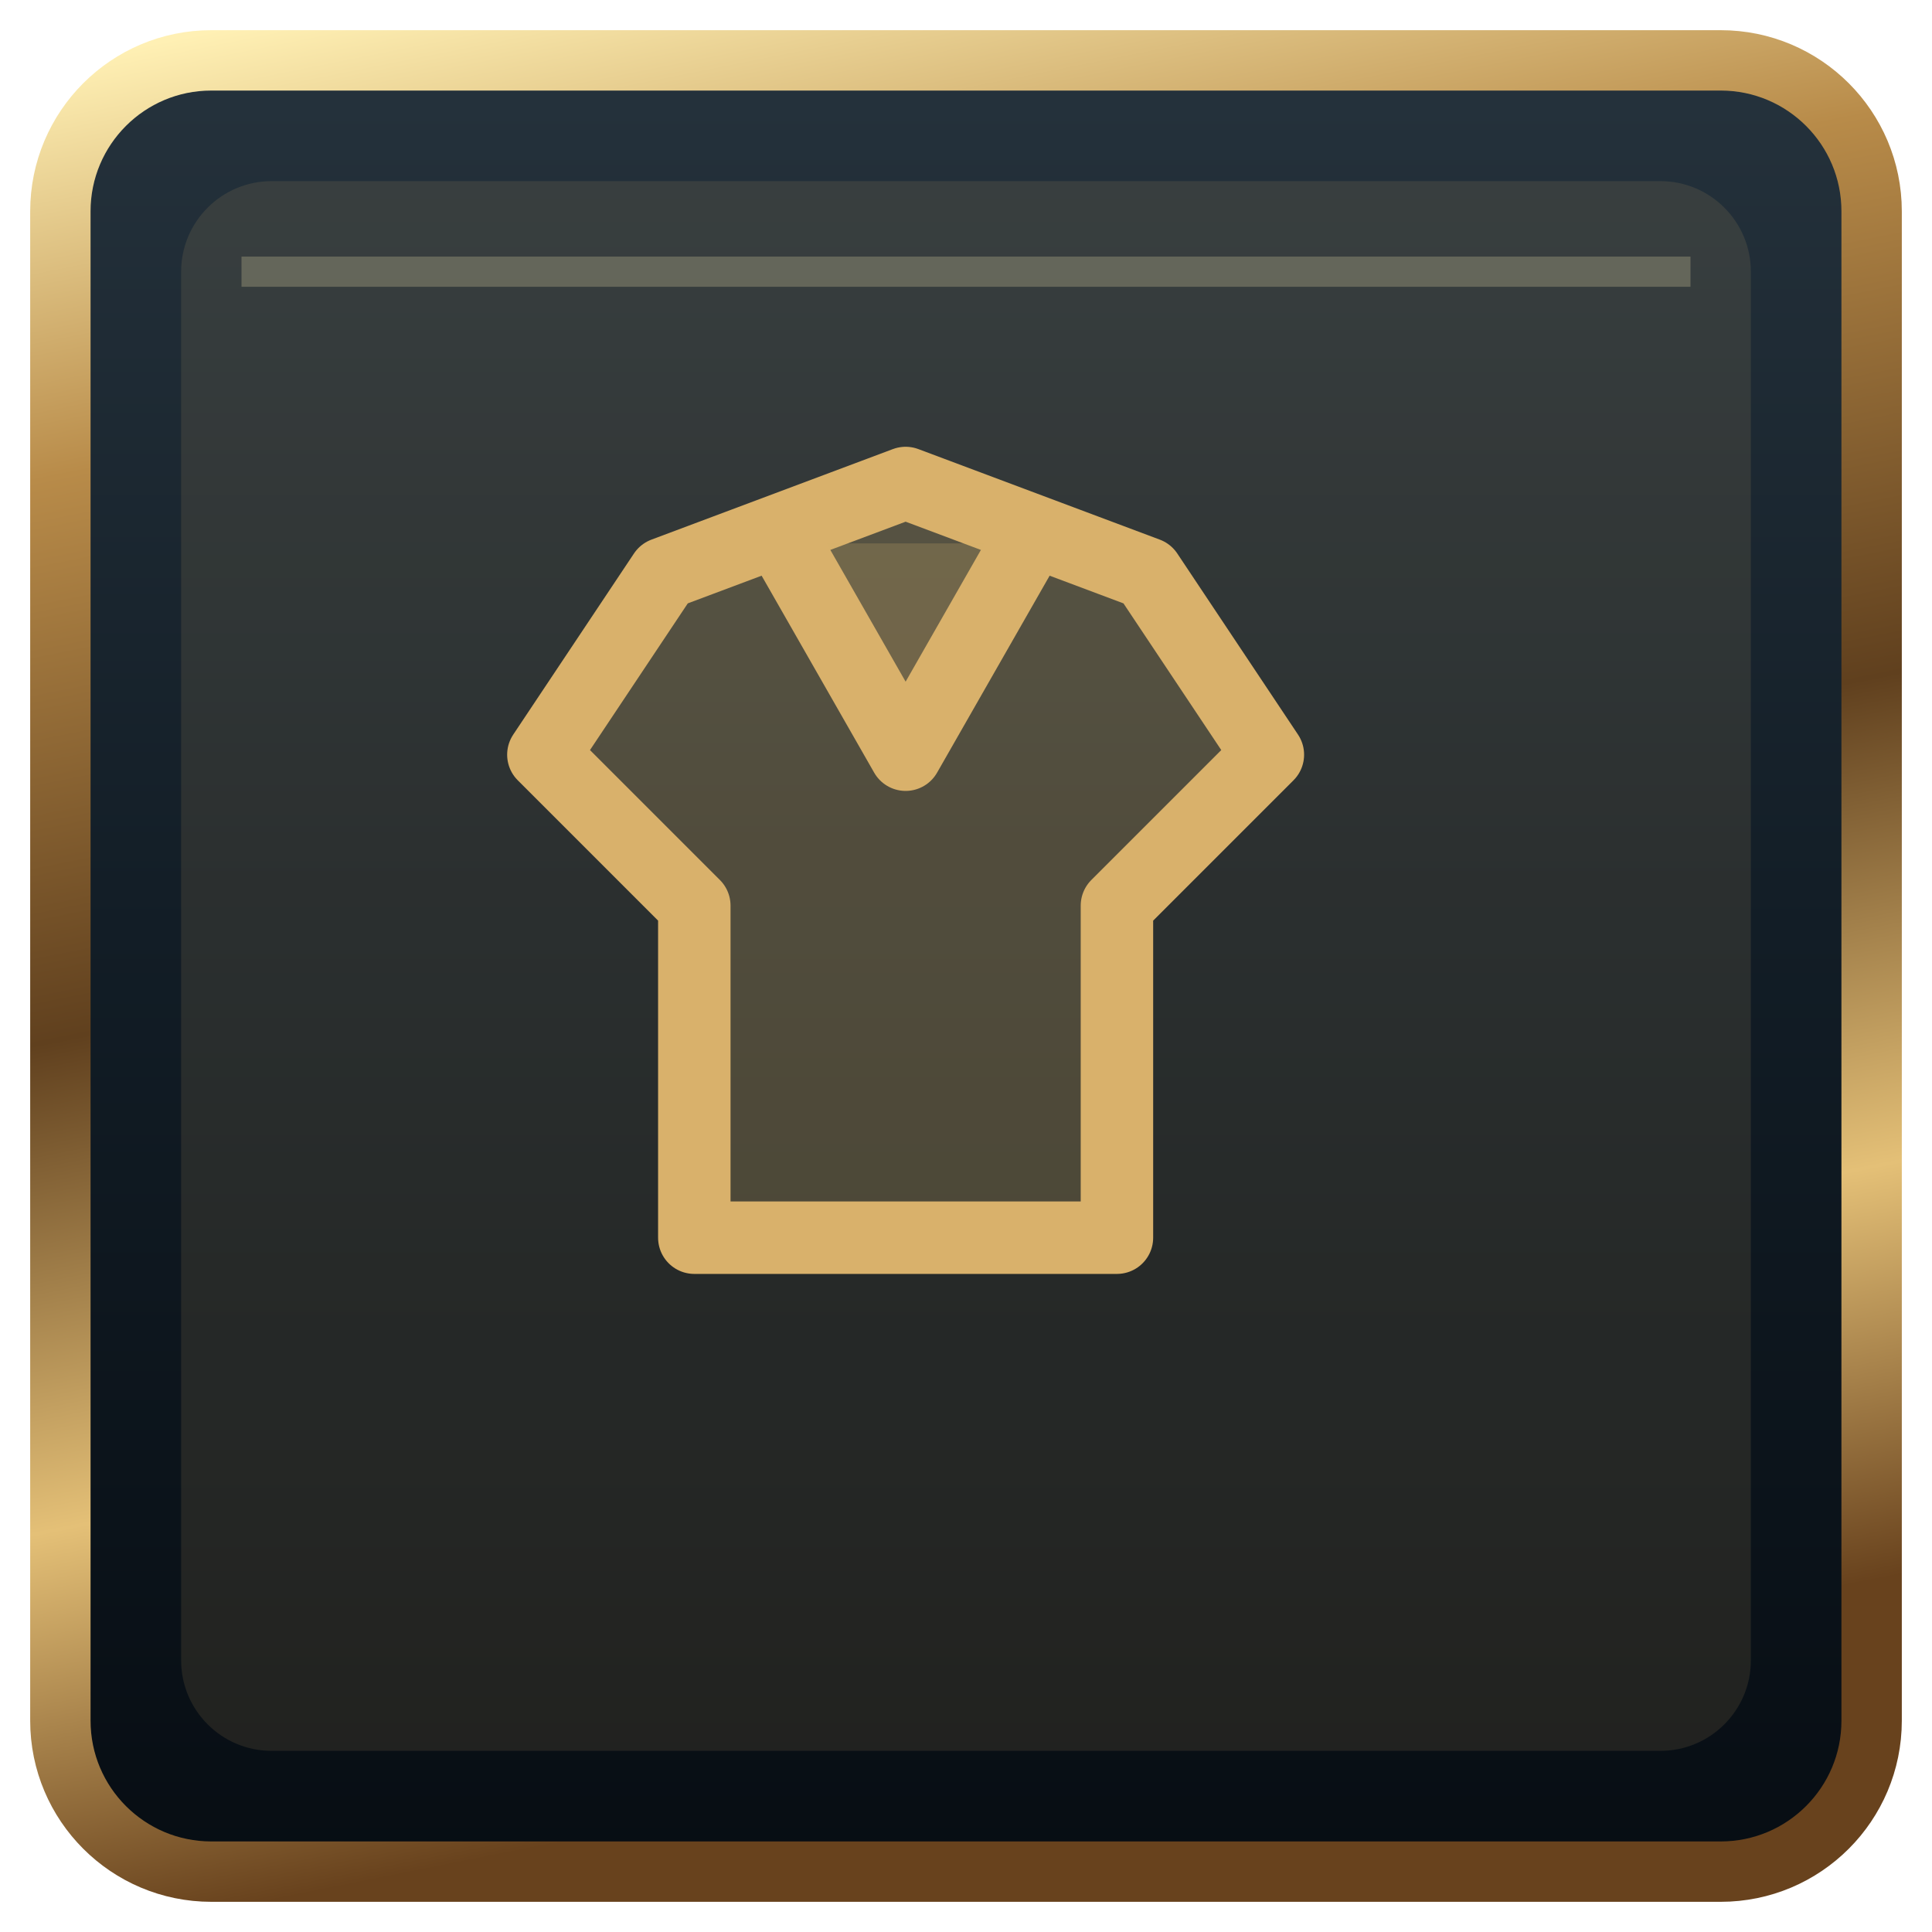
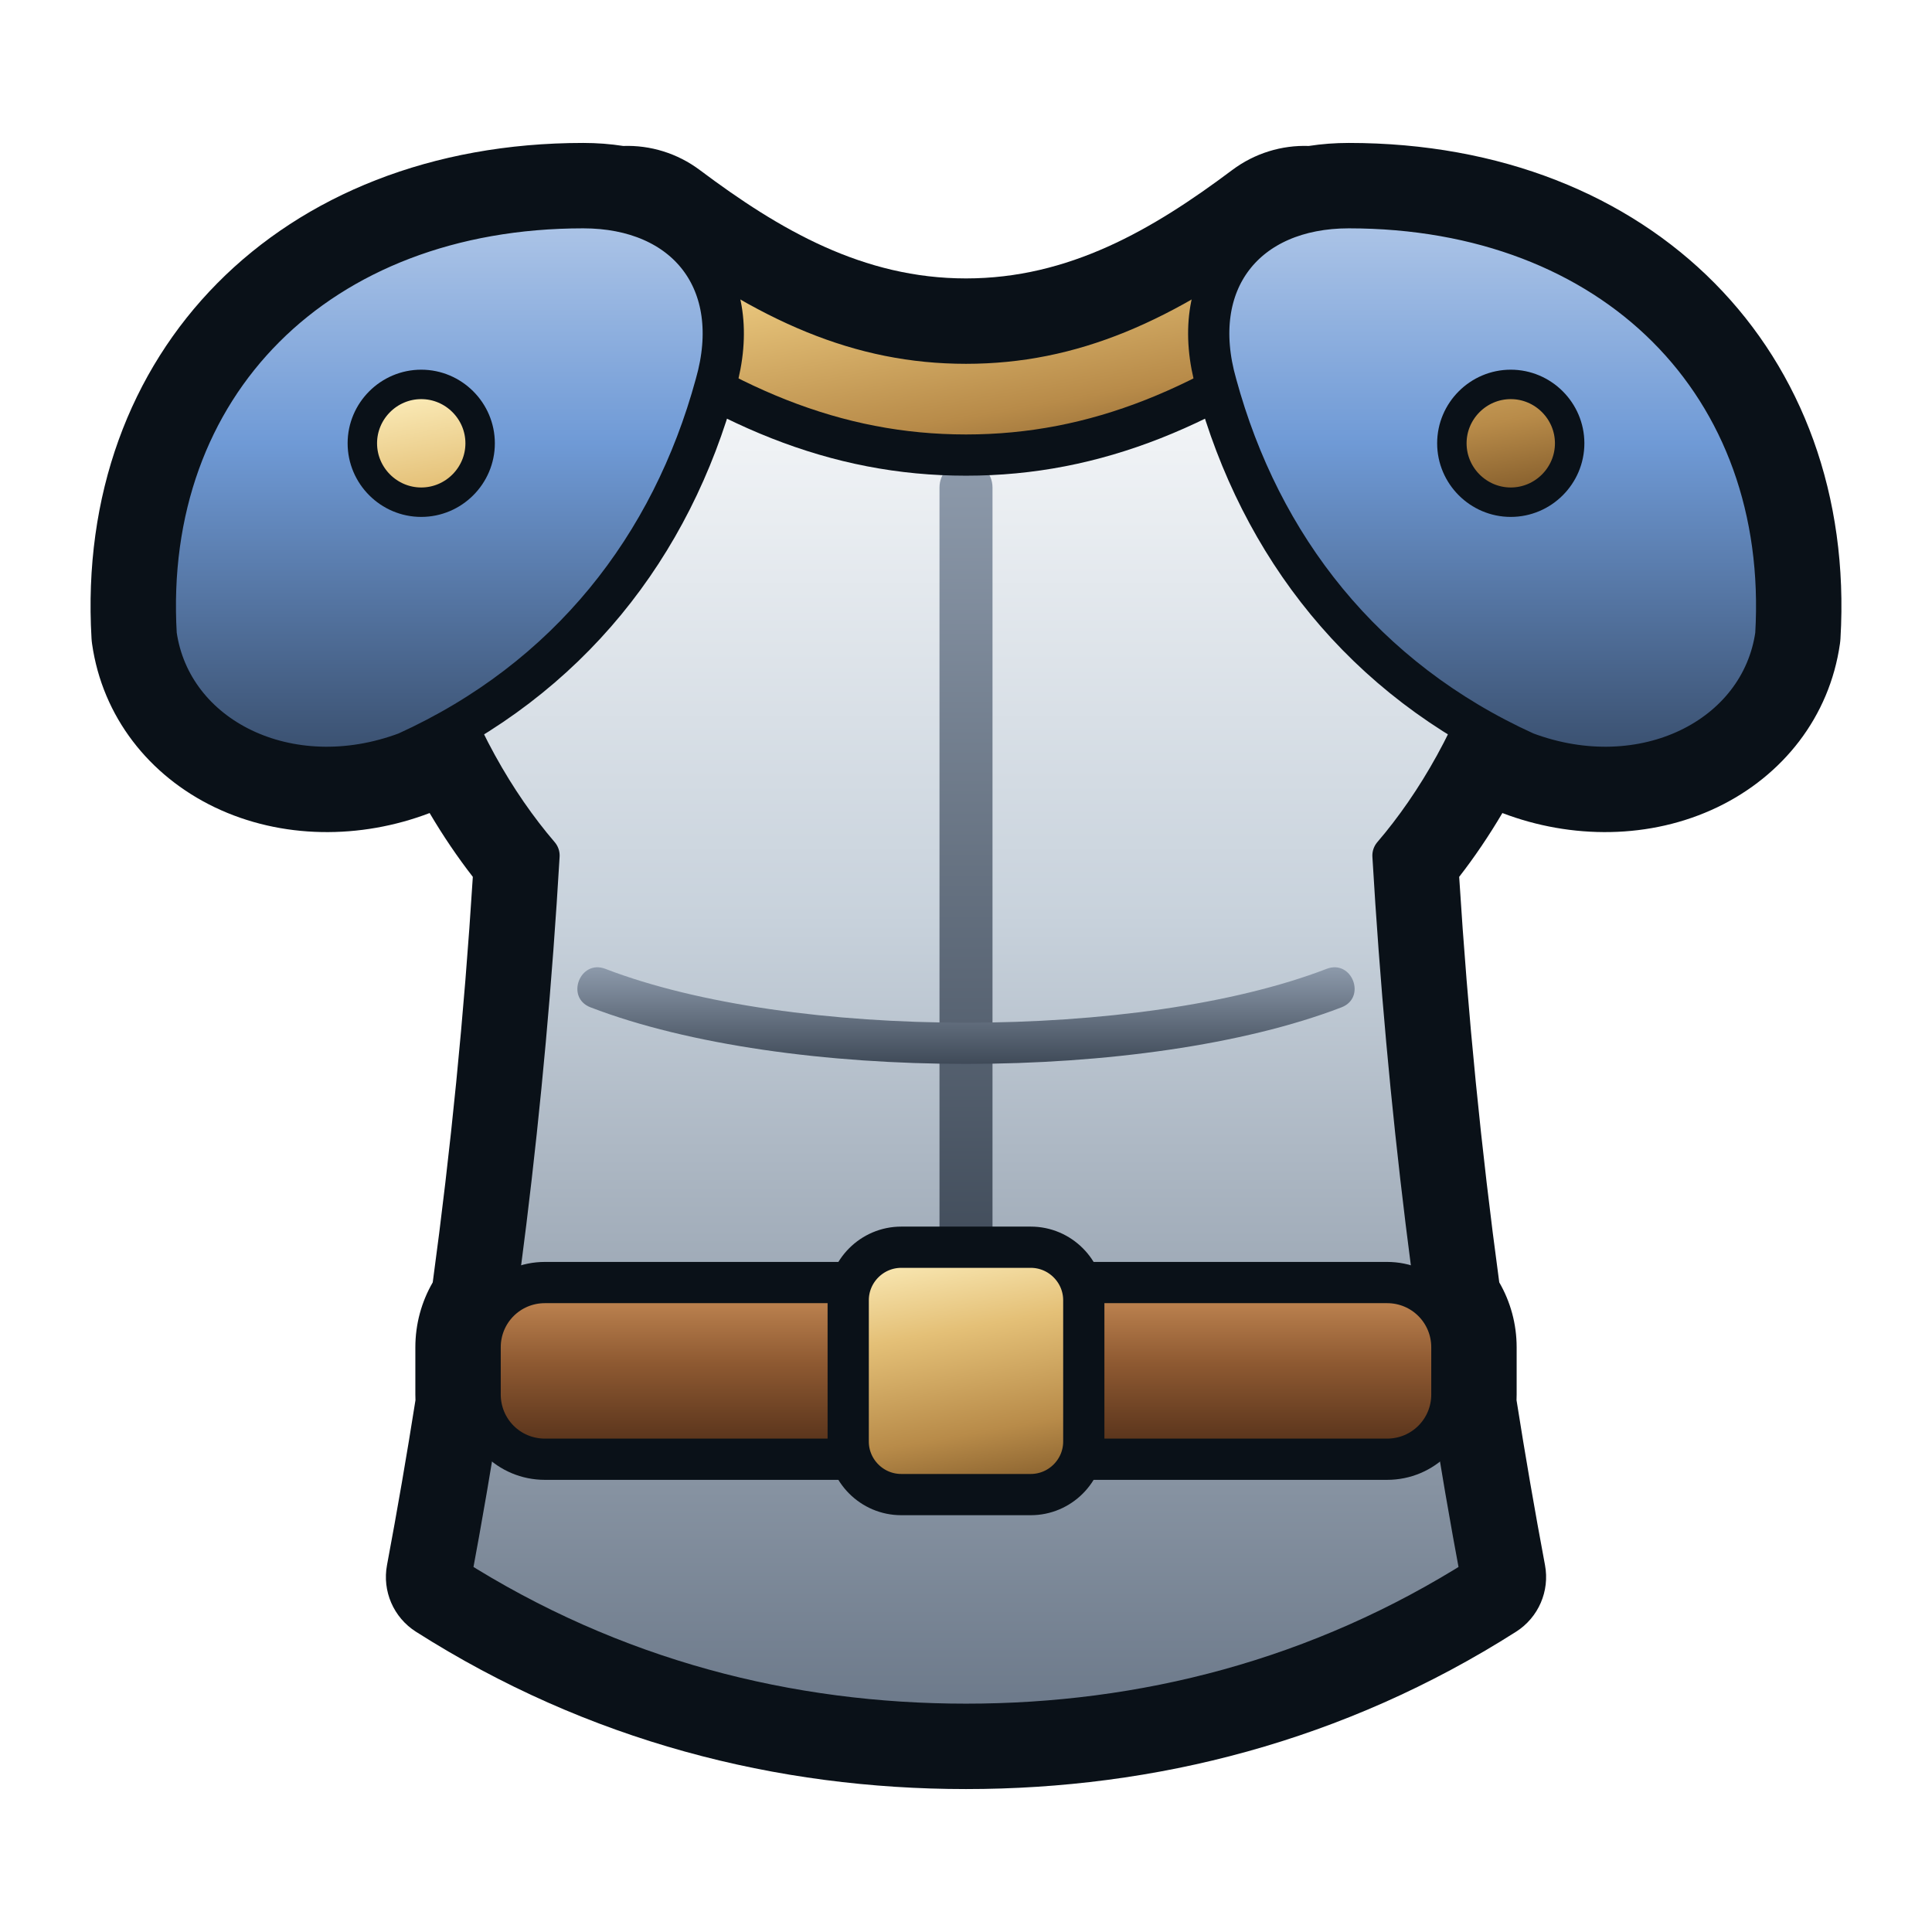
<svg xmlns="http://www.w3.org/2000/svg" width="64" height="64" viewBox="0 0 64 64">
  <defs>
-     <linearGradient id="gold" x2="0.2" y2="1">
-       <stop stop-color="#fff0b4" />
-       <stop offset=".22" stop-color="#b88b49" />
-       <stop offset=".52" stop-color="#60401e" />
-       <stop offset=".78" stop-color="#e4c077" />
-       <stop offset="1" stop-color="#68421d" />
+     <linearGradient id="linear-gradient-1" x1="32" y1="8.345" x2="32" y2="57.119" gradientUnits="userSpaceOnUse">
+       <stop offset="0" stop-color="#ffffff" />
+       <stop offset="0.45" stop-color="#c8d2dc" />
+       <stop offset="1" stop-color="#6b7889" />
    </linearGradient>
-     <linearGradient id="dark" x2="0" y2="1">
-       <stop stop-color="#25323c" />
-       <stop offset=".48" stop-color="#121d26" />
-       <stop offset="1" stop-color="#070d13" />
+     <linearGradient id="linear-gradient-2" x1="32" y1="15.271" x2="32" y2="42.389" gradientUnits="userSpaceOnUse">
+       <stop offset="0" stop-color="#8d9aab" />
+       <stop offset="1" stop-color="#3f4a58" />
    </linearGradient>
-     <linearGradient id="blue" x2="0" y2="1">
-       <stop stop-color="#8bb9df" />
-       <stop offset=".24" stop-color="#3e709d" />
-       <stop offset=".75" stop-color="#173957" />
-       <stop offset="1" stop-color="#0d1e30" />
+     <linearGradient id="linear-gradient-3" x1="32" y1="32.042" x2="32" y2="35.243" gradientUnits="userSpaceOnUse">
+       <stop offset="0" stop-color="#8d9aab" />
+       <stop offset="1" stop-color="#3f4a58" />
    </linearGradient>
-     <linearGradient id="red" x2="0" y2="1">
-       <stop stop-color="#ffc0ad" />
-       <stop offset=".3" stop-color="#e94c5b" />
-       <stop offset="1" stop-color="#7d1b30" />
+     <linearGradient id="linear-gradient-4" x1="32" y1="42.486" x2="32" y2="48.339" gradientUnits="userSpaceOnUse">
+       <stop offset="0" stop-color="#c98e58" />
+       <stop offset="0.45" stop-color="#8f5a32" />
+       <stop offset="1" stop-color="#4e2c17" />
    </linearGradient>
-     <linearGradient id="mana" x2="0" y2="1">
-       <stop stop-color="#bdeaff" />
-       <stop offset=".3" stop-color="#419ee6" />
-       <stop offset="1" stop-color="#174c92" />
+     <linearGradient id="linear-gradient-5" x1="31.182" y1="40.772" x2="32.818" y2="50.054" gradientUnits="userSpaceOnUse">
+       <stop offset="0" stop-color="#fff3c4" />
+       <stop offset="0.35" stop-color="#e4c077" />
+       <stop offset="0.72" stop-color="#b88b49" />
+       <stop offset="1" stop-color="#7a5426" />
    </linearGradient>
-     <linearGradient id="amber" x2="0" y2="1">
-       <stop stop-color="#fff0a5" />
-       <stop offset=".3" stop-color="#dba13b" />
-       <stop offset="1" stop-color="#8e5217" />
+     <linearGradient id="linear-gradient-6" x1="30.914" y1="4.866" x2="33.086" y2="17.189" gradientUnits="userSpaceOnUse">
+       <stop offset="0" stop-color="#fff3c4" />
+       <stop offset="0.35" stop-color="#e4c077" />
+       <stop offset="0.72" stop-color="#b88b49" />
+       <stop offset="1" stop-color="#7a5426" />
    </linearGradient>
-     <linearGradient id="purple" x2="0" y2="1">
-       <stop stop-color="#f2cfff" />
-       <stop offset=".3" stop-color="#a56de5" />
-       <stop offset="1" stop-color="#4e267d" />
+     <linearGradient id="linear-gradient-7" x1="14.553" y1="6.881" x2="14.553" y2="25.419" gradientUnits="userSpaceOnUse">
+       <stop offset="0" stop-color="#b0c7e8" />
+       <stop offset="0.42" stop-color="#6f9ad6" />
+       <stop offset="1" stop-color="#384d6b" />
    </linearGradient>
-     <linearGradient id="green" x2="0" y2="1">
-       <stop stop-color="#d3ffc0" />
-       <stop offset=".3" stop-color="#68c56a" />
-       <stop offset="1" stop-color="#245e35" />
+     <linearGradient id="linear-gradient-8" x1="49.447" y1="6.881" x2="49.447" y2="25.419" gradientUnits="userSpaceOnUse">
+       <stop offset="0" stop-color="#b0c7e8" />
+       <stop offset="0.42" stop-color="#6f9ad6" />
+       <stop offset="1" stop-color="#384d6b" />
+     </linearGradient>
+     <linearGradient id="linear-gradient-9" x1="31.063" y1="9.373" x2="32.937" y2="19.997" gradientUnits="userSpaceOnUse">
+       <stop offset="0" stop-color="#fff3c4" />
+       <stop offset="0.35" stop-color="#e4c077" />
+       <stop offset="0.72" stop-color="#b88b49" />
+       <stop offset="1" stop-color="#7a5426" />
    </linearGradient>
  </defs>
-   <rect x="2" y="2" width="60" height="60" rx="5" fill="url(#dark)" stroke="url(#gold)" stroke-width="2" />
-   <rect x="6" y="6" width="52" height="52" rx="3" fill="#d9b16b" opacity=".12" />
-   <path d="M8 9 H56" stroke="#fff0ba" opacity=".23" />
-   <g transform="translate(12 12)" stroke="#d9b16b" fill="#d9b16b" fill-opacity=".22" stroke-width="2.4" stroke-linejoin="round" stroke-linecap="round">
-     <path d="M10 7 L18 4 L26 7 L30 13 L25 18 L25 29 H11 V18 L6 13Z" />
-     <path d="M14 6 L18 13 L22 6" />
+   <g id="Layer_1" data-name="Layer 1">
+     <g id="emblem">
+       <path id="halo" d="M20.645 4.835 C21.54 4.804 22.436 5.074 23.182 5.633 C25.832 7.62 28.596 9.223 32 9.223 C35.404 9.223 38.168 7.62 40.818 5.633 C41.564 5.074 42.46 4.804 43.355 4.835 C43.78 4.769 44.223 4.735 44.681 4.735 C54.726 4.735 61.527 11.654 60.968 21.152 C60.964 21.211 60.959 21.27 60.95 21.329 C60.605 23.746 59.059 25.699 56.889 26.741 C54.671 27.805 52.049 27.804 49.768 26.933 C49.319 27.694 48.839 28.401 48.337 29.047 C48.627 33.645 49.07 38.093 49.665 42.48 C50.036 43.121 50.241 43.859 50.241 44.632 L50.241 46.193 C50.241 46.256 50.24 46.319 50.237 46.382 C50.525 48.208 50.839 50.027 51.18 51.846 C51.342 52.707 50.963 53.581 50.223 54.052 C44.514 57.685 38.261 59.265 32 59.265 C25.739 59.265 19.486 57.685 13.777 54.052 C13.037 53.581 12.658 52.707 12.82 51.846 C13.161 50.027 13.475 48.208 13.763 46.382 C13.76 46.319 13.759 46.256 13.759 46.193 L13.759 44.632 C13.759 43.859 13.964 43.121 14.335 42.48 C14.93 38.093 15.373 33.645 15.663 29.047 C15.161 28.401 14.681 27.694 14.232 26.933 C11.951 27.804 9.329 27.805 7.111 26.741 C4.941 25.699 3.395 23.746 3.05 21.329 C3.041 21.27 3.036 21.211 3.032 21.152 C2.473 11.654 9.274 4.735 19.319 4.735 C19.777 4.735 20.22 4.769 20.645 4.835 Z" fill="#0a1118" />
+       <path id="cuirass" d="M20.294 8.345 C24.196 11.271 28.098 12.734 32 12.734 C35.902 12.734 39.804 11.271 43.706 8.345 L50.534 12.247 C51.51 19.075 49.071 24.928 46.144 28.342 C46.632 36.634 47.608 44.437 49.071 52.241 C43.706 55.655 37.853 57.119 32 57.119 C26.147 57.119 20.294 55.655 14.929 52.241 C16.392 44.437 17.368 36.634 17.856 28.342 C14.929 24.928 12.49 19.075 13.466 12.247 Z" fill="url(#linear-gradient-1)" stroke="#0a1118" stroke-width="1.366" stroke-linejoin="round" />
+       <path id="ridge" d="M32 15.271 L32 15.271 C32.485 15.271 32.878 15.664 32.878 16.149 L32.878 41.511 C32.878 41.996 32.485 42.389 32 42.389 L32 42.389 C31.515 42.389 31.122 41.996 31.122 41.511 L31.122 16.149 C31.122 15.664 31.515 15.271 32 15.271 Z" fill="url(#linear-gradient-2)" />
+       <path id="plate_line" data-name="plate line" d="M43.948 32.094 C44.787 31.772 45.278 33.046 44.439 33.369 C37.94 35.868 26.06 35.868 19.561 33.369 C18.722 33.046 19.213 31.772 20.052 32.094 C26.234 34.472 37.766 34.472 43.948 32.094 Z" fill="url(#linear-gradient-3)" />
+       <path id="belt" d="M18.051 42.486 L45.949 42.486 C47.139 42.486 48.095 43.442 48.095 44.632 L48.095 46.193 C48.095 47.383 47.139 48.339 45.949 48.339 L18.051 48.339 C16.861 48.339 15.905 47.383 15.905 46.193 L15.905 44.632 C15.905 43.442 16.861 42.486 18.051 42.486 Z" fill="url(#linear-gradient-4)" stroke="#0a1118" stroke-width="1.366" stroke-linejoin="round" />
+       <path id="buckle" d="M29.854 41.316 L34.146 41.316 C35.112 41.316 35.902 42.106 35.902 43.072 L35.902 47.754 C35.902 48.72 35.112 49.51 34.146 49.51 L29.854 49.51 C28.888 49.51 28.098 48.72 28.098 47.754 L28.098 43.072 C28.098 42.106 28.888 41.316 29.854 41.316 Z" fill="url(#linear-gradient-5)" stroke="#0a1118" stroke-width="1.366" stroke-linejoin="round" />
+       <path id="gorget" d="M19.299 7.72 C19.913 6.901 21.075 6.736 21.894 7.35 C25.475 10.036 28.499 11.369 32 11.369 C35.501 11.369 38.525 10.036 42.106 7.35 C42.925 6.736 44.087 6.901 44.701 7.72 C45.315 8.539 45.149 9.701 44.33 10.315 C40.107 13.482 36.303 15.075 32 15.075 C27.697 15.075 23.893 13.482 19.67 10.315 C18.851 9.701 18.685 8.539 19.299 7.72 Z" fill="url(#linear-gradient-6)" stroke="#0a1118" stroke-width="1.366" stroke-linejoin="round" />
+       <path id="pauldron_l" data-name="pauldron l" d="M5.174 21.026 C4.687 12.734 10.54 6.881 19.319 6.881 C22.733 6.881 24.684 9.32 23.708 12.734 C22.245 18.099 18.831 22.489 13.466 24.928 C9.564 26.391 5.662 24.44 5.174 21.026 Z" fill="url(#linear-gradient-7)" stroke="#0a1118" stroke-width="1.366" stroke-linejoin="round" />
+       <path id="pauldron_r" data-name="pauldron r" d="M58.826 21.026 C59.313 12.734 53.46 6.881 44.681 6.881 C41.267 6.881 39.316 9.32 40.292 12.734 C41.755 18.099 45.169 22.489 50.534 24.928 C54.436 26.391 58.338 24.44 58.826 21.026 Z" fill="url(#linear-gradient-8)" stroke="#0a1118" stroke-width="1.366" stroke-linejoin="round" />
+       <path id="rivets" d="M12.003 14.685 C12.003 13.612 12.881 12.734 13.954 12.734 C15.027 12.734 15.905 13.612 15.905 14.685 C15.905 15.758 15.027 16.636 13.954 16.636 C12.881 16.636 12.003 15.758 12.003 14.685 Z M48.095 14.685 C48.095 13.612 48.973 12.734 50.046 12.734 C51.119 12.734 51.997 13.612 51.997 14.685 C51.997 15.758 51.119 16.636 50.046 16.636 C48.973 16.636 48.095 15.758 48.095 14.685 Z" fill="url(#linear-gradient-9)" stroke="#0a1118" stroke-width="0.975" stroke-linejoin="round" />
+     </g>
  </g>
</svg>
